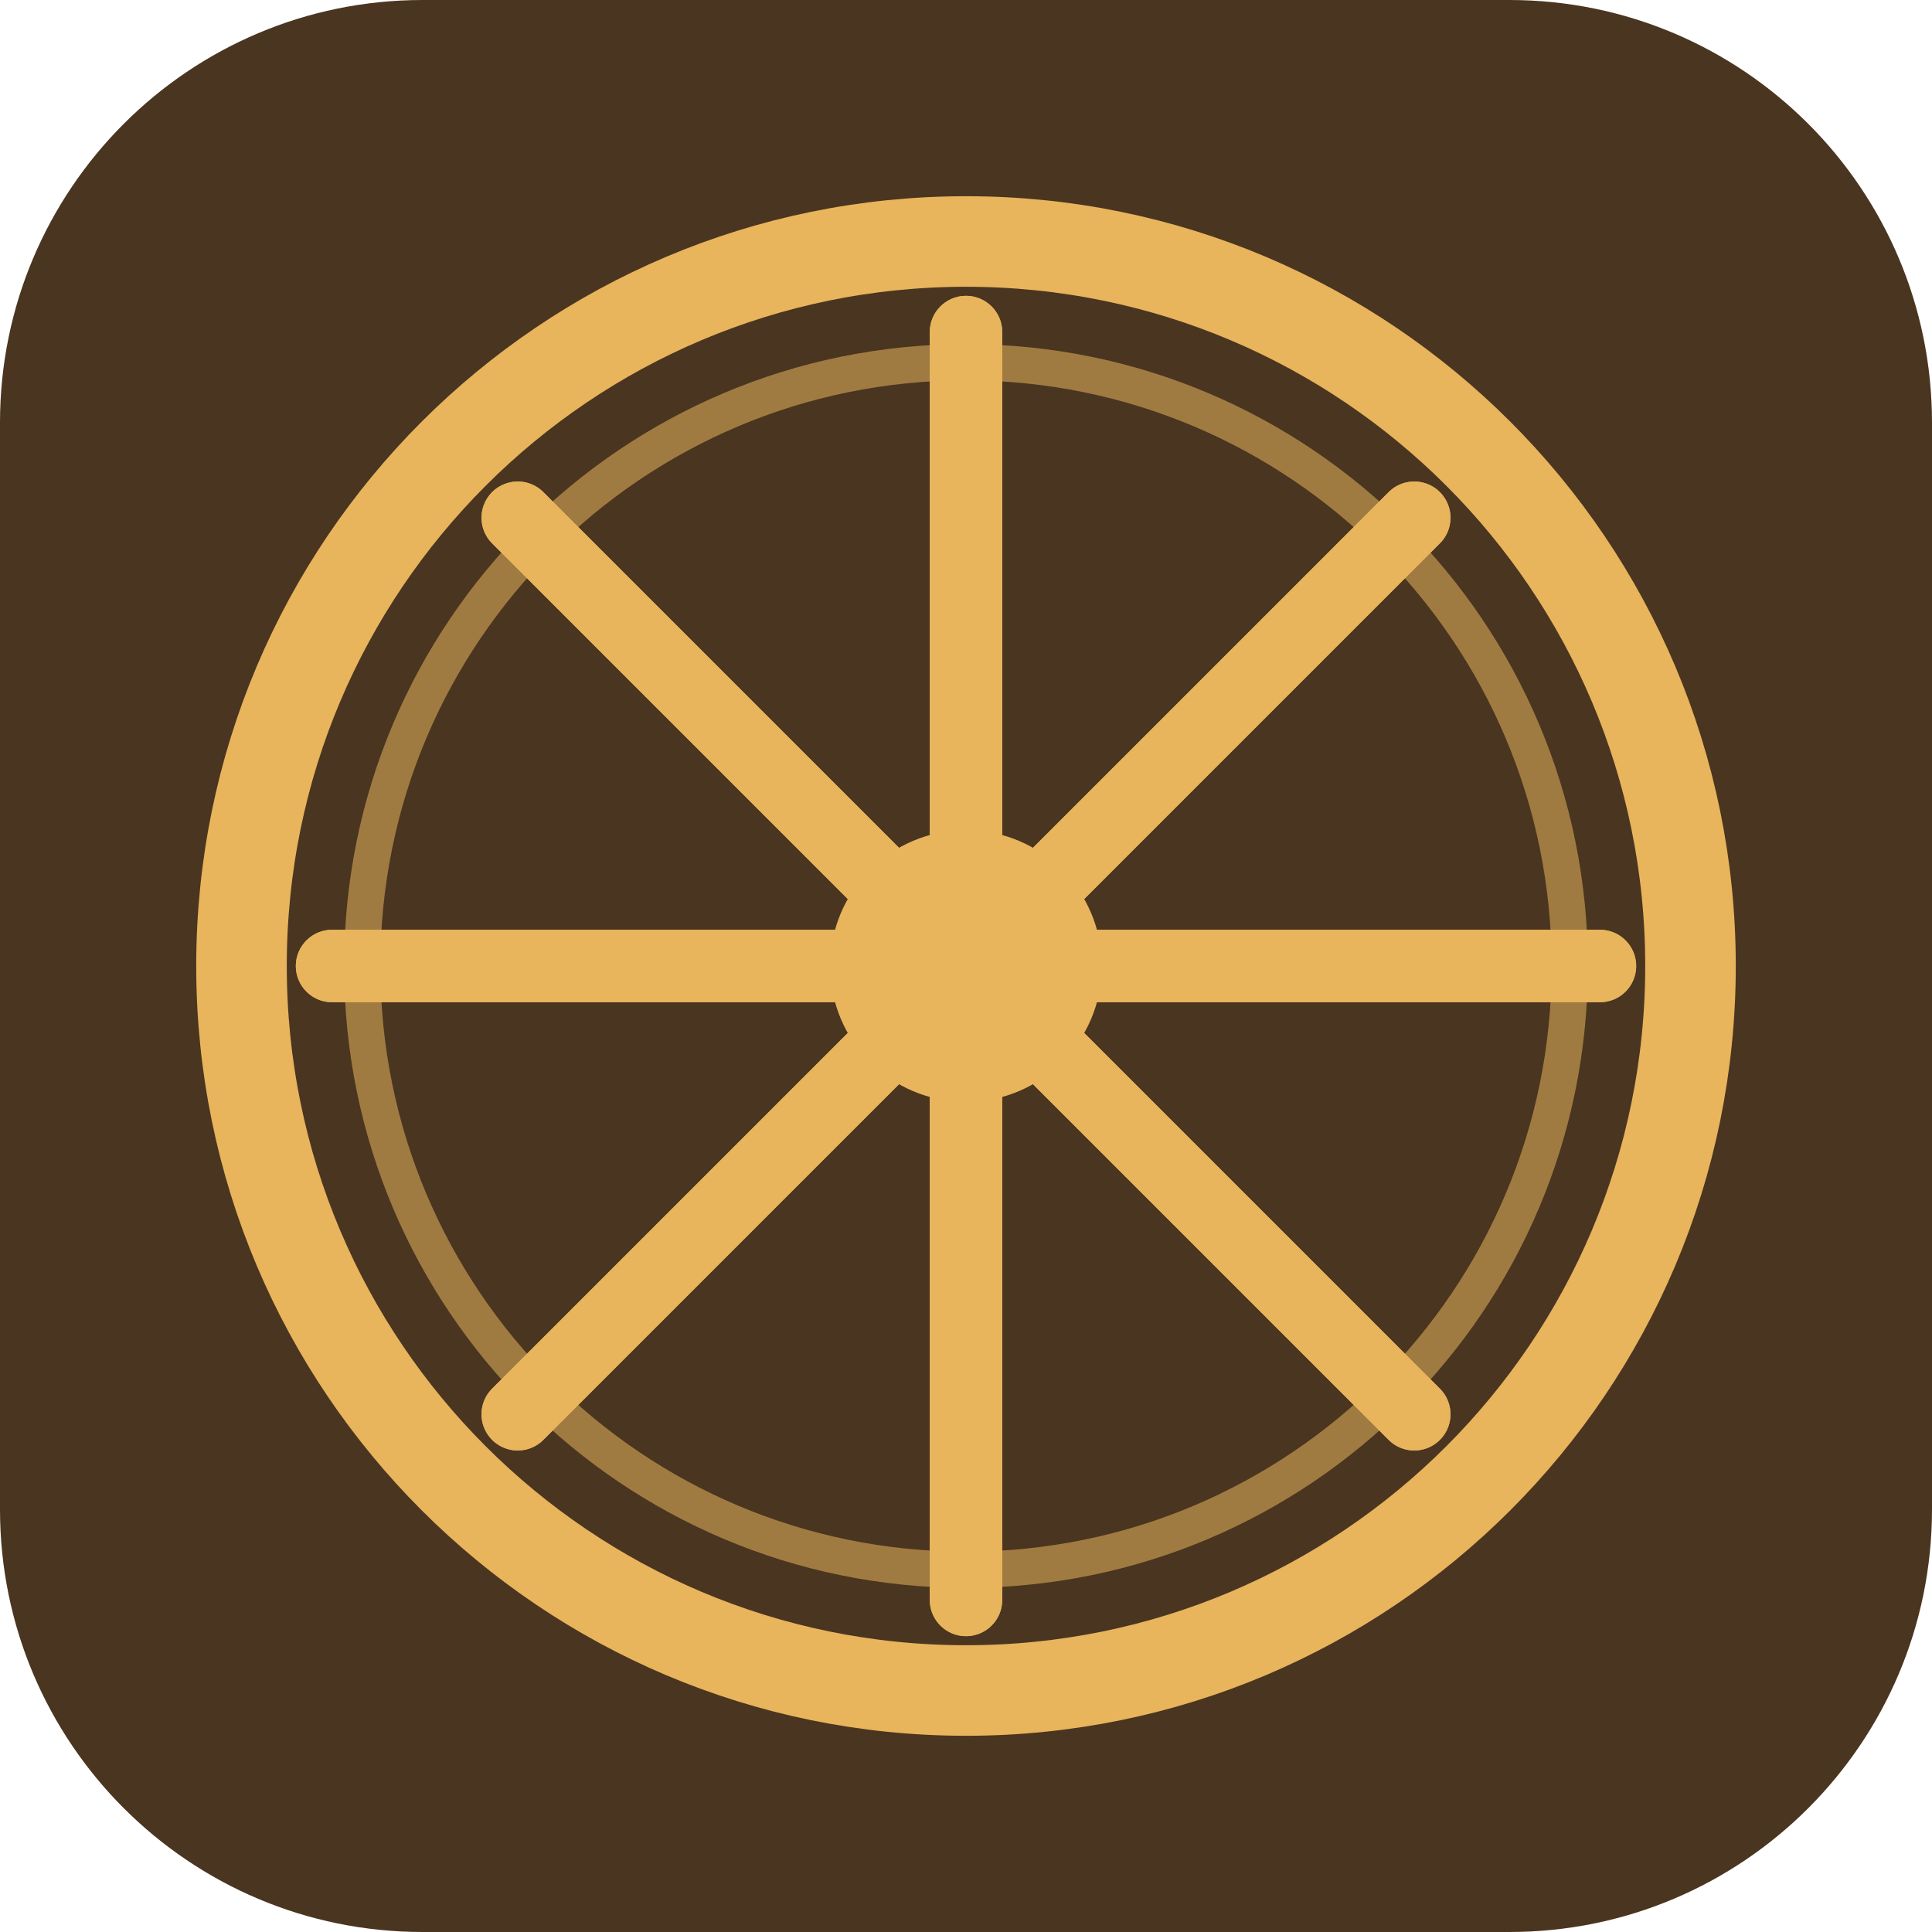
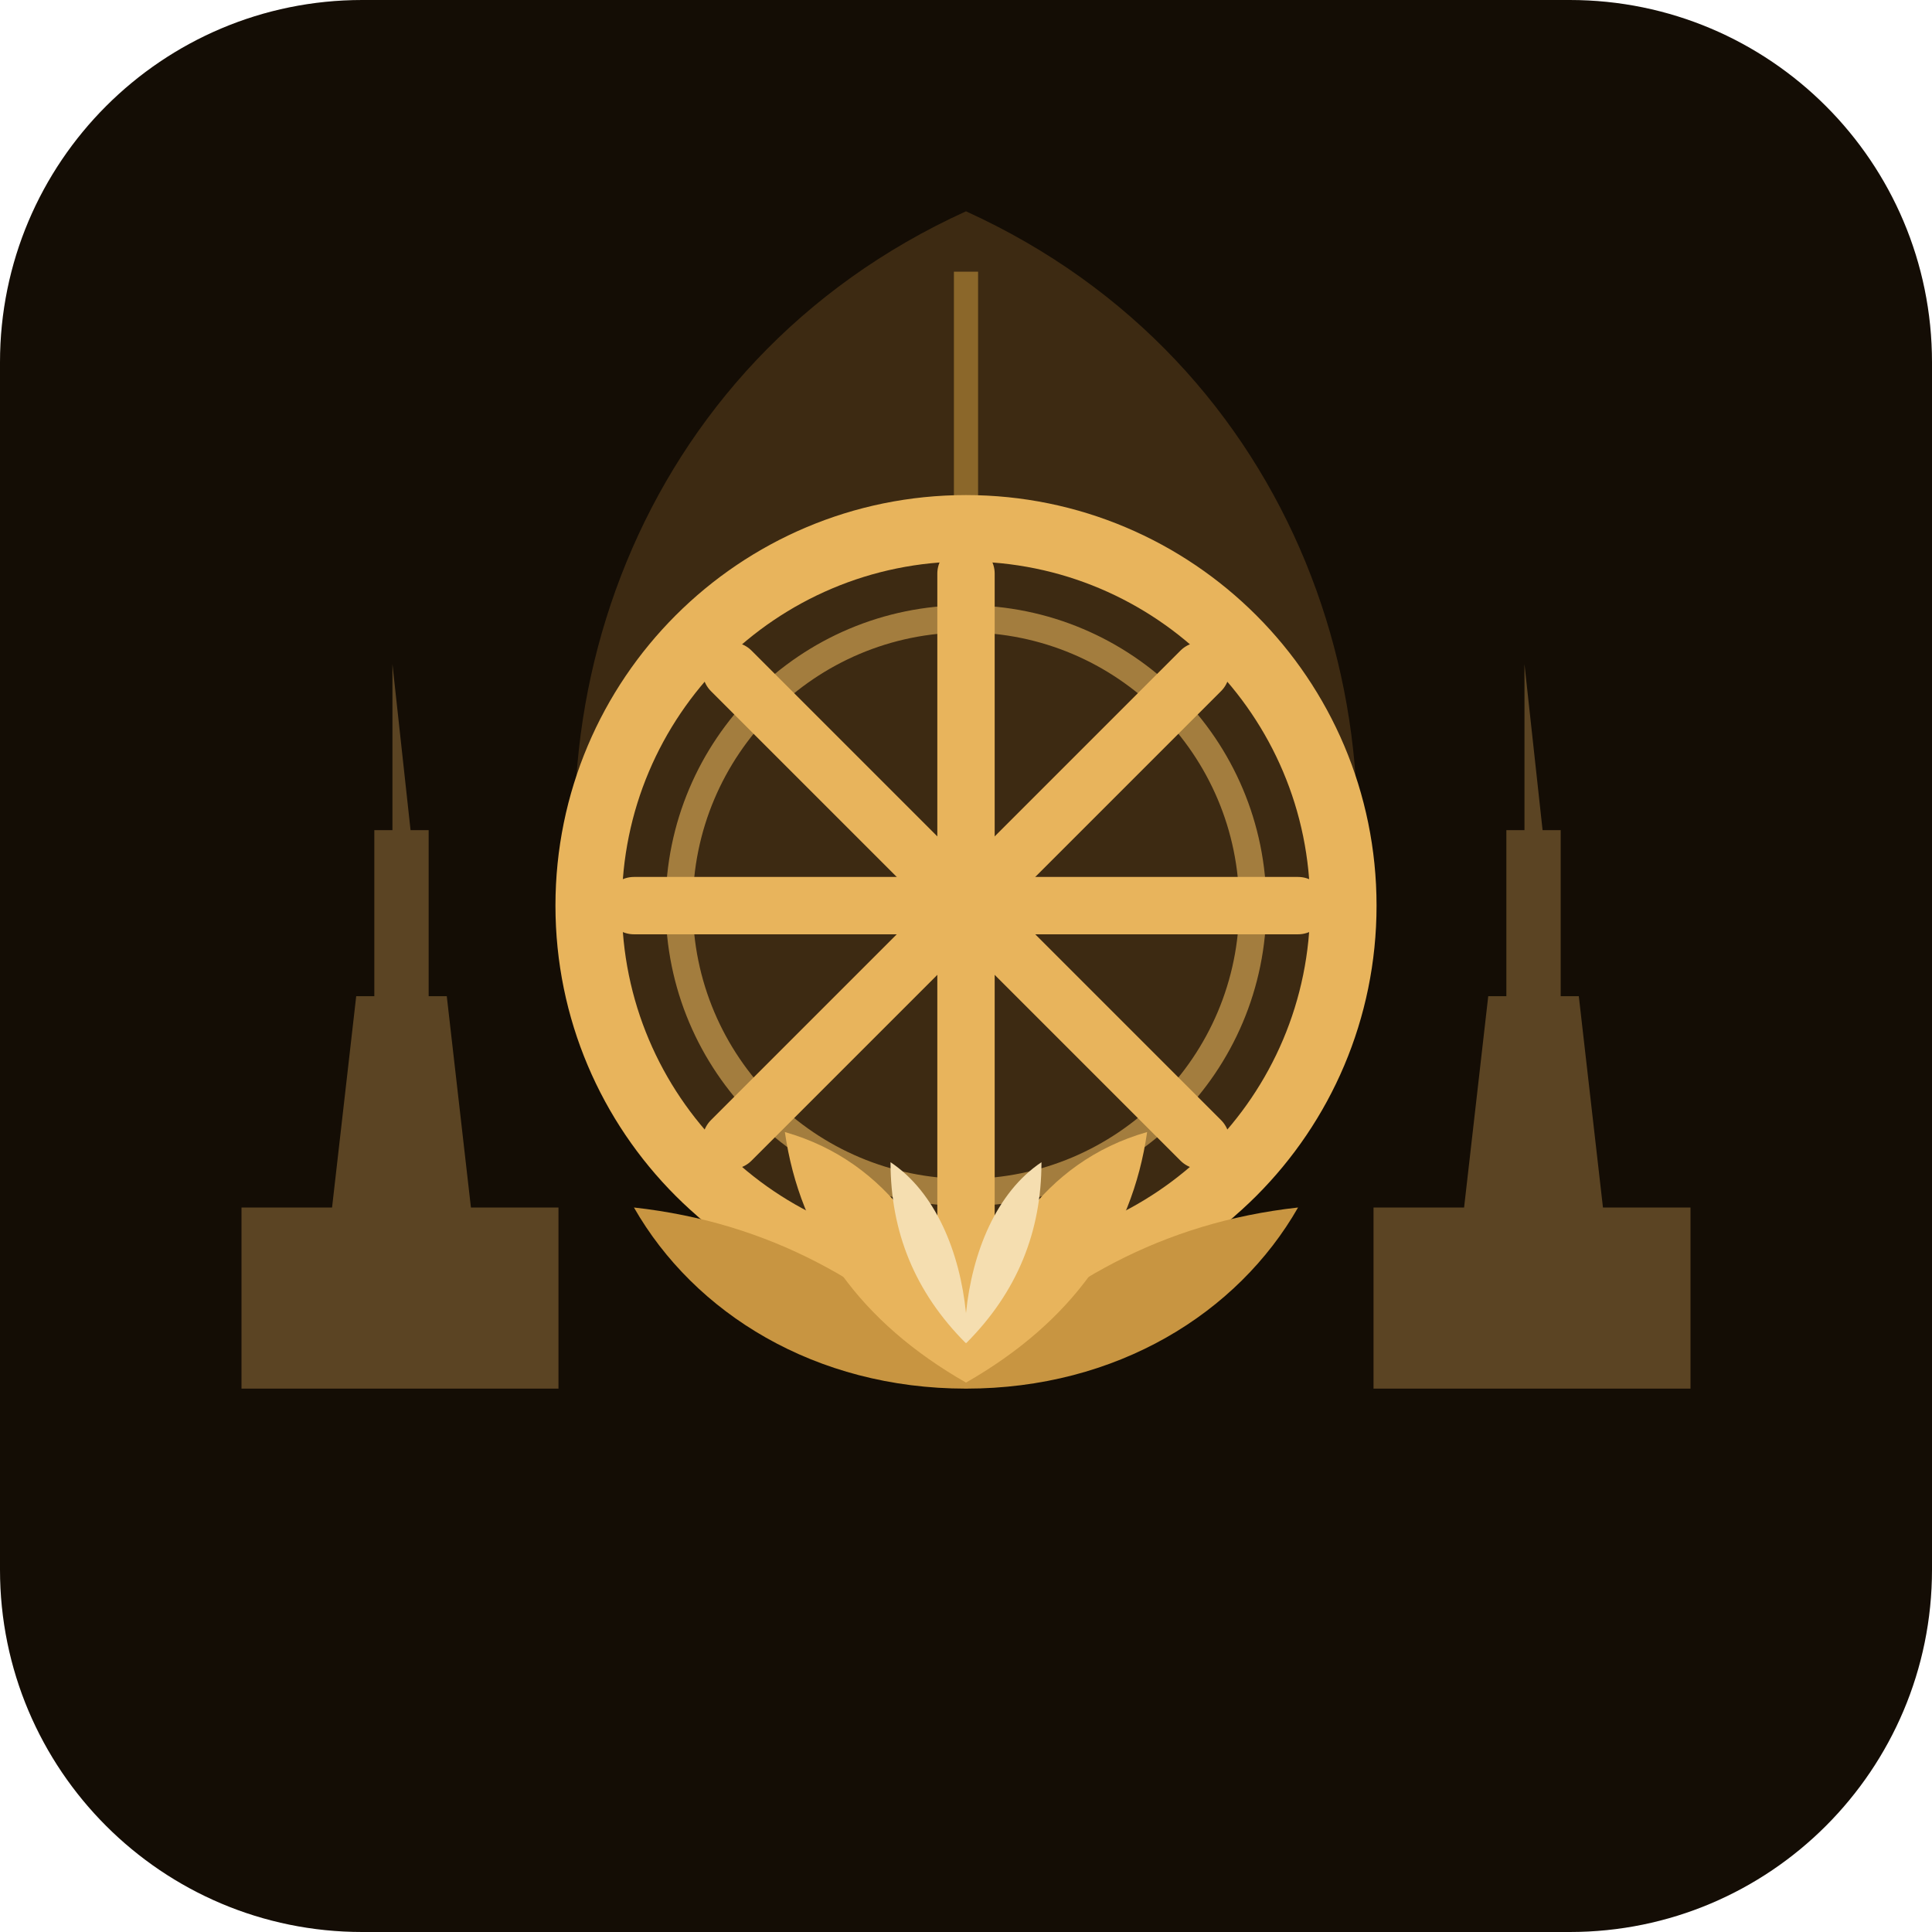
<svg xmlns="http://www.w3.org/2000/svg" viewBox="0 0 64 64">
-   <rect width="64" height="64" rx="14" fill="#4a3520" />
-   <circle cx="32" cy="32" r="24" fill="none" stroke="#e8b45c" stroke-width="3" />
-   <circle cx="32" cy="32" r="20" fill="none" stroke="#e8b45c" stroke-width="1.2" opacity="0.55" />
-   <g stroke="#e8b45c" stroke-width="2.4" stroke-linecap="round">
-     <line x1="32" y1="11" x2="32" y2="53" />
-     <line x1="32" y1="11" x2="32" y2="53" transform="rotate(45 32 32)" />
-     <line x1="32" y1="11" x2="32" y2="53" transform="rotate(90 32 32)" />
-     <line x1="32" y1="11" x2="32" y2="53" transform="rotate(135 32 32)" />
-     <line x1="32" y1="11" x2="32" y2="53" transform="rotate(180 32 32)" />
-     <line x1="32" y1="11" x2="32" y2="53" transform="rotate(225 32 32)" />
-     <line x1="32" y1="11" x2="32" y2="53" transform="rotate(270 32 32)" />
-     <line x1="32" y1="11" x2="32" y2="53" transform="rotate(315 32 32)" />
+   <rect width="64" height="64" rx="12" fill="#140d05" />
+   <g>
+     <path d="M32 7 C43 12 47 24 44 34 C42 41 37 45 32 46 C27 45 22 41 20 34 C17 24 21 12 32 7 Z" fill="#3d2a12" />
+     <path d="M32 9 L32 45" stroke="#d9a441" stroke-width="0.8" opacity="0.5" />
  </g>
-   <circle cx="32" cy="32" r="4.5" fill="#e8b45c" />
+   <g>
+     <circle cx="32" cy="30" r="12.5" fill="none" stroke="#e8b45c" stroke-width="2.2" />
+     <circle cx="32" cy="30" r="9.5" fill="none" stroke="#e8b45c" stroke-width="0.9" opacity="0.6" />
+     <g stroke="#e8b45c" stroke-width="1.9" stroke-linecap="round">
+       <line x1="32" y1="19" x2="32" y2="41" />
+       <line x1="32" y1="19" x2="32" y2="41" transform="rotate(45 32 30)" />
+       <line x1="32" y1="19" x2="32" y2="41" transform="rotate(90 32 30)" />
+       <line x1="32" y1="19" x2="32" y2="41" transform="rotate(135 32 30)" />
+     </g>
+     <circle cx="32" cy="30" r="2.4" fill="#e8b45c" />
+   </g>
+   <g fill="#5b4423">
+     <path d="M8 40 L11 40 L11.8 33 L12.4 33 L12.4 27.5 L13 27.5 L13 22 L13.6 27.5 L14.2 27.5 L14.2 33 L14.8 33 L15.6 40 L18.5 40 L18.5 46 L8 46 Z" />
+     <path d="M45.5 40 L48.5 40 L49.3 33 L49.9 33 L49.9 27.5 L50.5 27.5 L50.5 22 L51.1 27.5 L51.7 27.5 L51.7 33 L52.3 33 L53.1 40 L56 40 L56 46 L45.5 46 Z" />
+   </g>
+   <g>
+     <path d="M32 46 C27 46 23 43.5 21 40 C25.5 40.5 29 42.5 32 45.5 C35 42.5 38.5 40.5 43 40 C41 43.5 37 46 32 46 Z" fill="#c89541" />
+     <path d="M32 45.8 C28.5 43.8 26.5 41 26 37.5 C29.5 38.5 31.2 41.5 32 44.5 C32.8 41.5 34.5 38.5 38 37.5 C37.5 41 35.5 43.8 32 45.8 Z" fill="#e8b45c" />
+     <path d="M32 44.5 C30.3 42.8 29.5 40.8 29.5 38.5 C31 39.5 31.8 41.5 32 43.5 C32.2 41.5 33 39.5 34.5 38.5 C34.5 40.8 33.7 42.8 32 44.5 Z" fill="#f5deb0" />
+   </g>
</svg>
